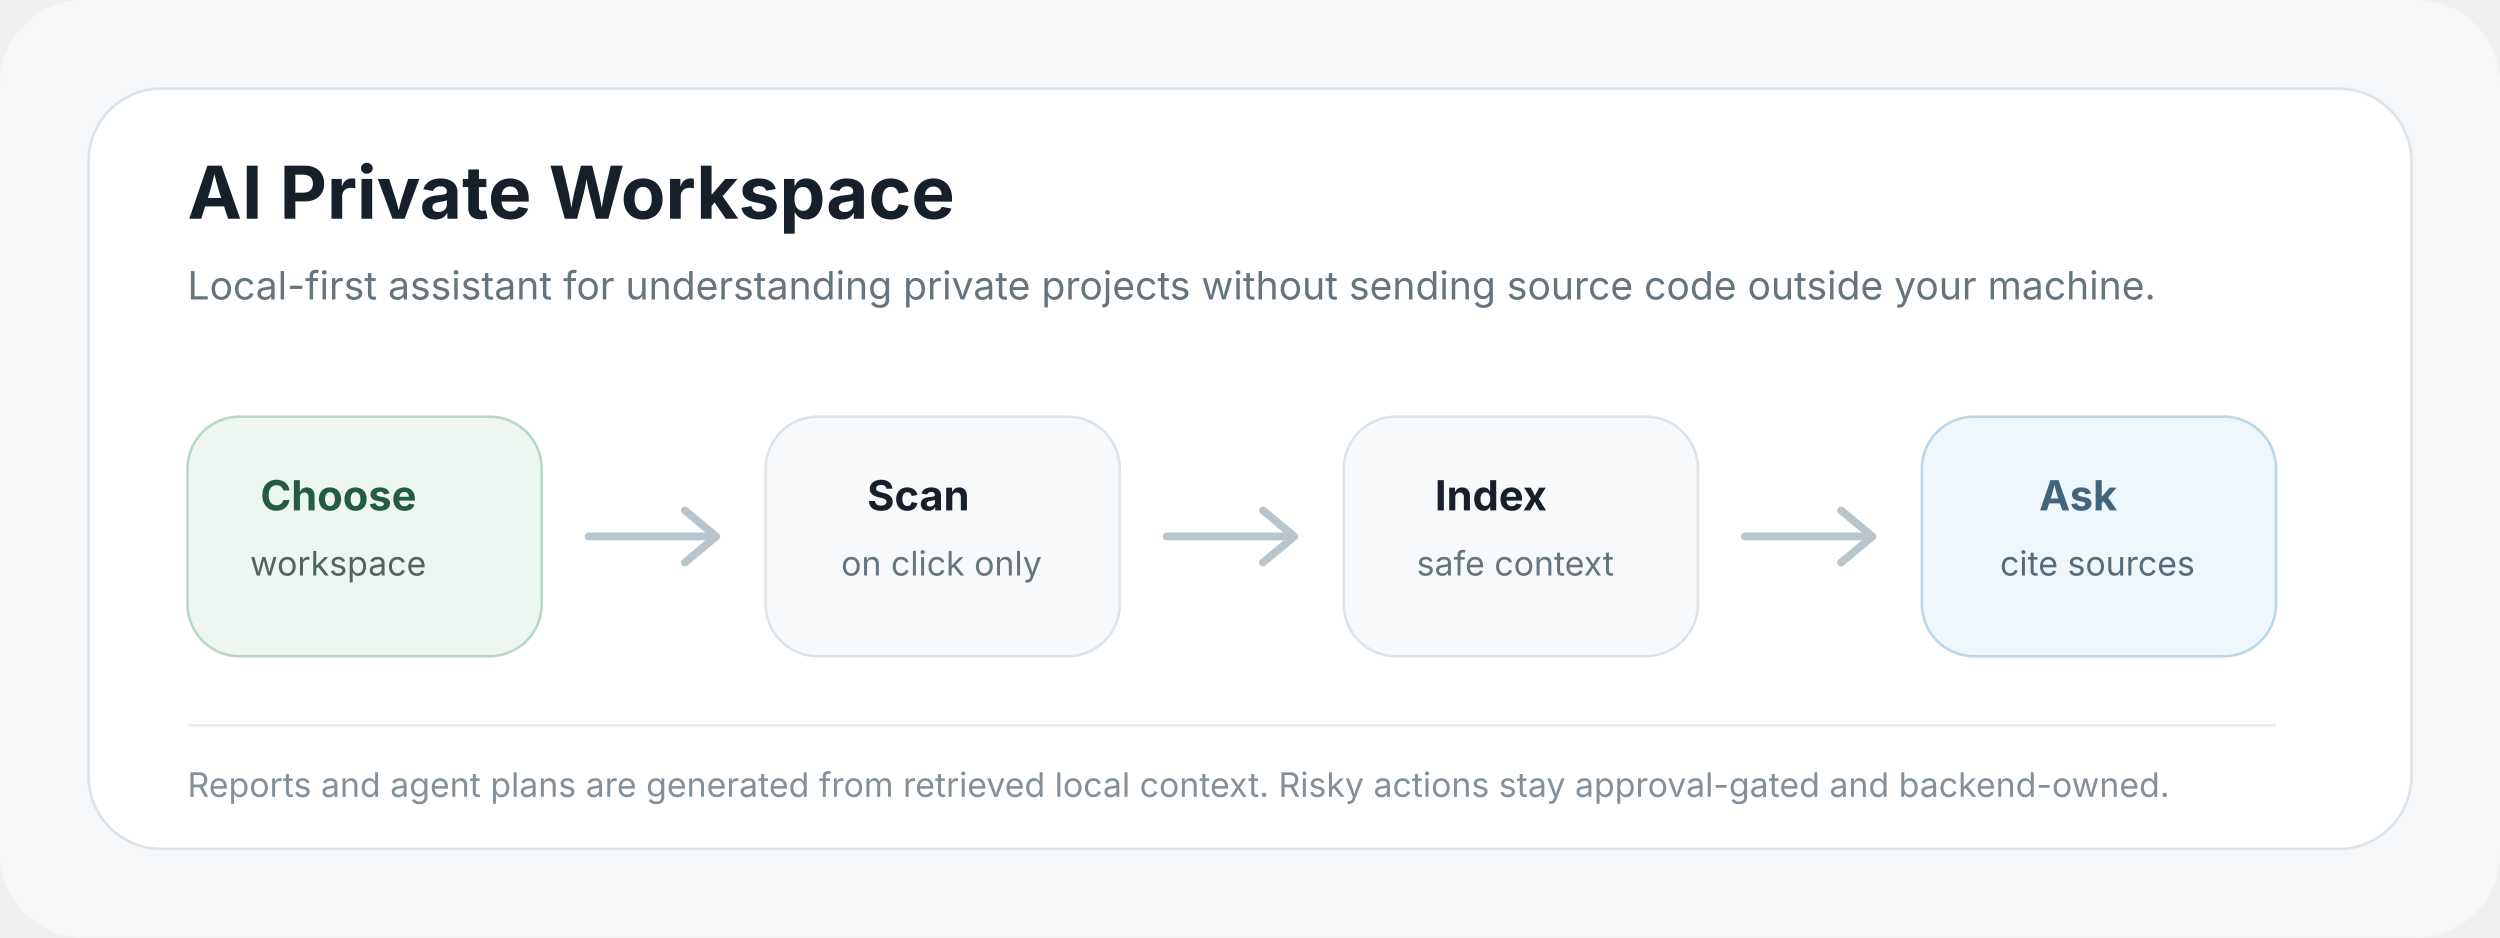
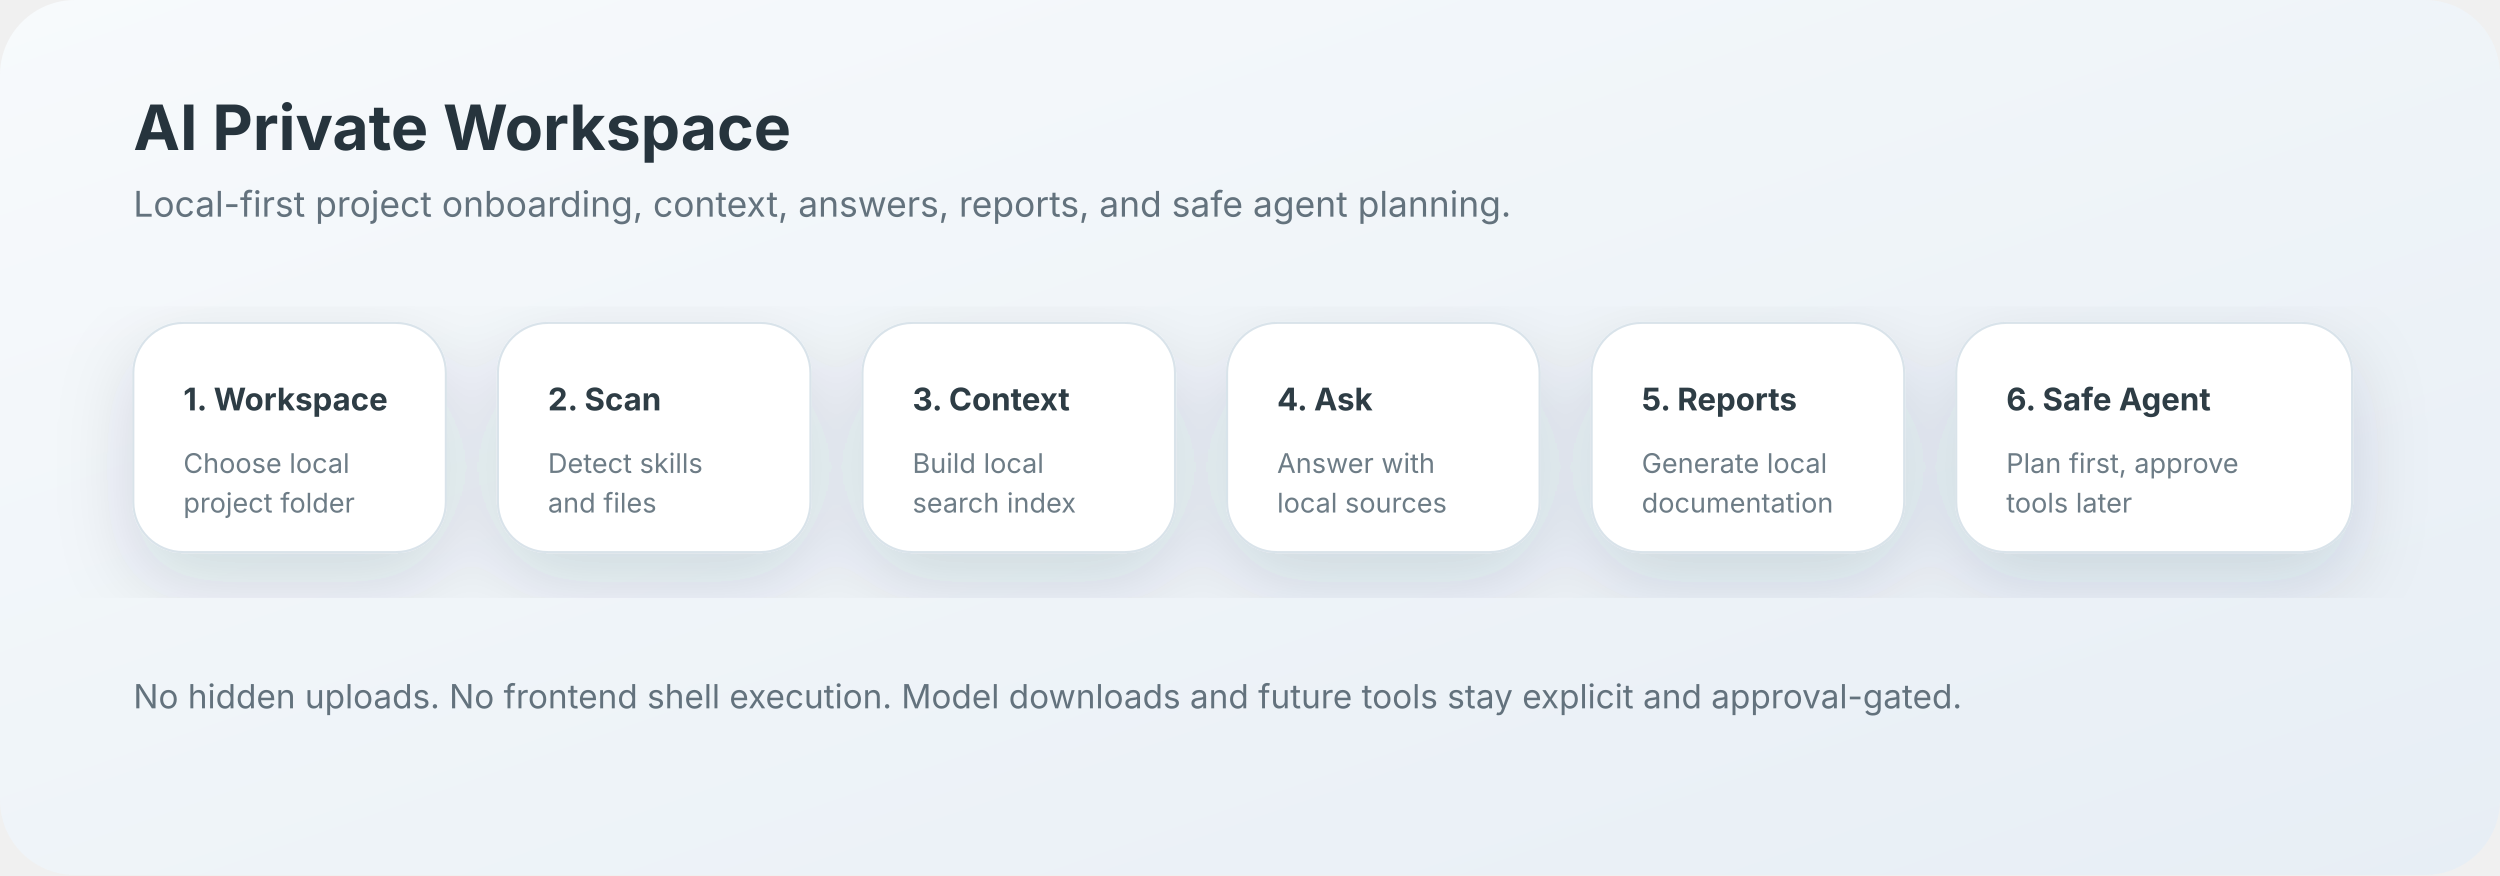
- <svg xmlns="http://www.w3.org/2000/svg" width="960" height="360" viewBox="0 0 960 360" fill="none" role="img" aria-labelledby="title desc">
-   <rect width="960" height="360" rx="32" fill="#F5F7F9" />
-   <rect x="34" y="34" width="892" height="292" rx="28" fill="white" stroke="#DCE4EA" />
-   <text x="72" y="84" fill="#17202A" font-family="-apple-system, BlinkMacSystemFont, Segoe UI, sans-serif" font-size="28" font-weight="700">AI Private Workspace</text>
-   <text x="72" y="115" fill="#66747D" font-family="-apple-system, BlinkMacSystemFont, Segoe UI, sans-serif" font-size="15">Local-first assistant for understanding private projects without sending source code outside your machine.</text>
-   <g font-family="-apple-system, BlinkMacSystemFont, Segoe UI, sans-serif">
-     <rect x="72" y="160" width="136" height="92" rx="20" fill="#EEF6F2" stroke="#B8D7C5" />
-     <text x="100" y="196" fill="#245B45" font-size="16" font-weight="700">Choose</text>
-     <text x="96" y="221" fill="#4F655D" font-size="13">workspace</text>
-     <path d="M226 206H272" stroke="#B8C5CC" stroke-width="3" stroke-linecap="round" />
-     <path d="M263 196L275 206L263 216" stroke="#B8C5CC" stroke-width="3" stroke-linecap="round" stroke-linejoin="round" />
-     <rect x="294" y="160" width="136" height="92" rx="20" fill="#F7F9FA" stroke="#DCE4EA" />
-     <text x="333" y="196" fill="#17202A" font-size="16" font-weight="700">Scan</text>
-     <text x="323" y="221" fill="#66747D" font-size="13">on click only</text>
-     <path d="M448 206H494" stroke="#B8C5CC" stroke-width="3" stroke-linecap="round" />
-     <path d="M485 196L497 206L485 216" stroke="#B8C5CC" stroke-width="3" stroke-linecap="round" stroke-linejoin="round" />
-     <rect x="516" y="160" width="136" height="92" rx="20" fill="#F7F9FA" stroke="#DCE4EA" />
-     <text x="551" y="196" fill="#17202A" font-size="16" font-weight="700">Index</text>
-     <text x="544" y="221" fill="#66747D" font-size="13">safe context</text>
-     <path d="M670 206H716" stroke="#B8C5CC" stroke-width="3" stroke-linecap="round" />
-     <path d="M707 196L719 206L707 216" stroke="#B8C5CC" stroke-width="3" stroke-linecap="round" stroke-linejoin="round" />
-     <rect x="738" y="160" width="136" height="92" rx="20" fill="#EEF7FB" stroke="#BDD7E7" />
-     <text x="783" y="196" fill="#42647D" font-size="16" font-weight="700">Ask</text>
-     <text x="768" y="221" fill="#526B7D" font-size="13">cite sources</text>
+ <svg xmlns="http://www.w3.org/2000/svg" width="1200" height="420" viewBox="0 0 1200 420" role="img" aria-labelledby="title desc">
+   <defs>
+     <linearGradient id="bg" x1="0" x2="1" y1="0" y2="1">
+       <stop offset="0" stop-color="#f7fafc" />
+       <stop offset="1" stop-color="#e7eef5" />
+     </linearGradient>
+     <filter id="shadow" x="-20%" y="-20%" width="140%" height="140%">
+       <feDropShadow dx="0" dy="14" stdDeviation="18" flood-color="#173142" flood-opacity="0.14" />
+     </filter>
+   </defs>
+   <rect width="1200" height="420" rx="36" fill="url(#bg)" />
+   <text x="64" y="72" font-family="-apple-system, BlinkMacSystemFont, Segoe UI, sans-serif" font-size="30" font-weight="700" fill="#26343d">AI Private Workspace</text>
+   <text x="64" y="104" font-family="-apple-system, BlinkMacSystemFont, Segoe UI, sans-serif" font-size="17" fill="#63727d">Local-first project onboarding, context, answers, reports, and safe agent planning.</text>
+   <g transform="translate(64 155)" filter="url(#shadow)">
+     <g>
+       <rect width="150" height="110" rx="24" fill="#ffffff" stroke="#d9e3ea" />
+       <text x="24" y="42" font-family="-apple-system, BlinkMacSystemFont, Segoe UI, sans-serif" font-size="15" font-weight="700" fill="#2d3c45">1. Workspace</text>
+       <text x="24" y="72" font-family="-apple-system, BlinkMacSystemFont, Segoe UI, sans-serif" font-size="13" fill="#6d7c86">Choose local</text>
+       <text x="24" y="91" font-family="-apple-system, BlinkMacSystemFont, Segoe UI, sans-serif" font-size="13" fill="#6d7c86">project folder</text>
+     </g>
+     <g transform="translate(175 0)">
+       <rect width="150" height="110" rx="24" fill="#ffffff" stroke="#d9e3ea" />
+       <text x="24" y="42" font-family="-apple-system, BlinkMacSystemFont, Segoe UI, sans-serif" font-size="15" font-weight="700" fill="#2d3c45">2. Scan</text>
+       <text x="24" y="72" font-family="-apple-system, BlinkMacSystemFont, Segoe UI, sans-serif" font-size="13" fill="#6d7c86">Detect skills</text>
+       <text x="24" y="91" font-family="-apple-system, BlinkMacSystemFont, Segoe UI, sans-serif" font-size="13" fill="#6d7c86">and files</text>
+     </g>
+     <g transform="translate(350 0)">
+       <rect width="150" height="110" rx="24" fill="#ffffff" stroke="#d9e3ea" />
+       <text x="24" y="42" font-family="-apple-system, BlinkMacSystemFont, Segoe UI, sans-serif" font-size="15" font-weight="700" fill="#2d3c45">3. Context</text>
+       <text x="24" y="72" font-family="-apple-system, BlinkMacSystemFont, Segoe UI, sans-serif" font-size="13" fill="#6d7c86">Build local</text>
+       <text x="24" y="91" font-family="-apple-system, BlinkMacSystemFont, Segoe UI, sans-serif" font-size="13" fill="#6d7c86">search index</text>
+     </g>
+     <g transform="translate(525 0)">
+       <rect width="150" height="110" rx="24" fill="#ffffff" stroke="#d9e3ea" />
+       <text x="24" y="42" font-family="-apple-system, BlinkMacSystemFont, Segoe UI, sans-serif" font-size="15" font-weight="700" fill="#2d3c45">4. Ask</text>
+       <text x="24" y="72" font-family="-apple-system, BlinkMacSystemFont, Segoe UI, sans-serif" font-size="13" fill="#6d7c86">Answer with</text>
+       <text x="24" y="91" font-family="-apple-system, BlinkMacSystemFont, Segoe UI, sans-serif" font-size="13" fill="#6d7c86">local sources</text>
+     </g>
+     <g transform="translate(700 0)">
+       <rect width="150" height="110" rx="24" fill="#ffffff" stroke="#d9e3ea" />
+       <text x="24" y="42" font-family="-apple-system, BlinkMacSystemFont, Segoe UI, sans-serif" font-size="15" font-weight="700" fill="#2d3c45">5. Reports</text>
+       <text x="24" y="72" font-family="-apple-system, BlinkMacSystemFont, Segoe UI, sans-serif" font-size="13" fill="#6d7c86">Generate local</text>
+       <text x="24" y="91" font-family="-apple-system, BlinkMacSystemFont, Segoe UI, sans-serif" font-size="13" fill="#6d7c86">documentation</text>
+     </g>
+     <g transform="translate(875 0)">
+       <rect width="190" height="110" rx="24" fill="#ffffff" stroke="#d9e3ea" />
+       <text x="24" y="42" font-family="-apple-system, BlinkMacSystemFont, Segoe UI, sans-serif" font-size="15" font-weight="700" fill="#2d3c45">6. Safe Agent</text>
+       <text x="24" y="72" font-family="-apple-system, BlinkMacSystemFont, Segoe UI, sans-serif" font-size="13" fill="#6d7c86">Plan first, approve</text>
+       <text x="24" y="91" font-family="-apple-system, BlinkMacSystemFont, Segoe UI, sans-serif" font-size="13" fill="#6d7c86">tools later</text>
+     </g>
  </g>
-   <rect x="72" y="278" width="802" height="1" fill="#E5EBEE" />
-   <text x="72" y="306" fill="#849099" font-family="-apple-system, BlinkMacSystemFont, Segoe UI, sans-serif" font-size="13">Reports and agent plans are generated from retrieved local context. Risky actions stay approval-gated and backend-owned.</text>
+   <text x="64" y="340" font-family="-apple-system, BlinkMacSystemFont, Segoe UI, sans-serif" font-size="16" fill="#63727d">No hidden uploads. No frontend shell execution. Model downloads and future tools stay explicit and approval-gated.</text>
</svg>
